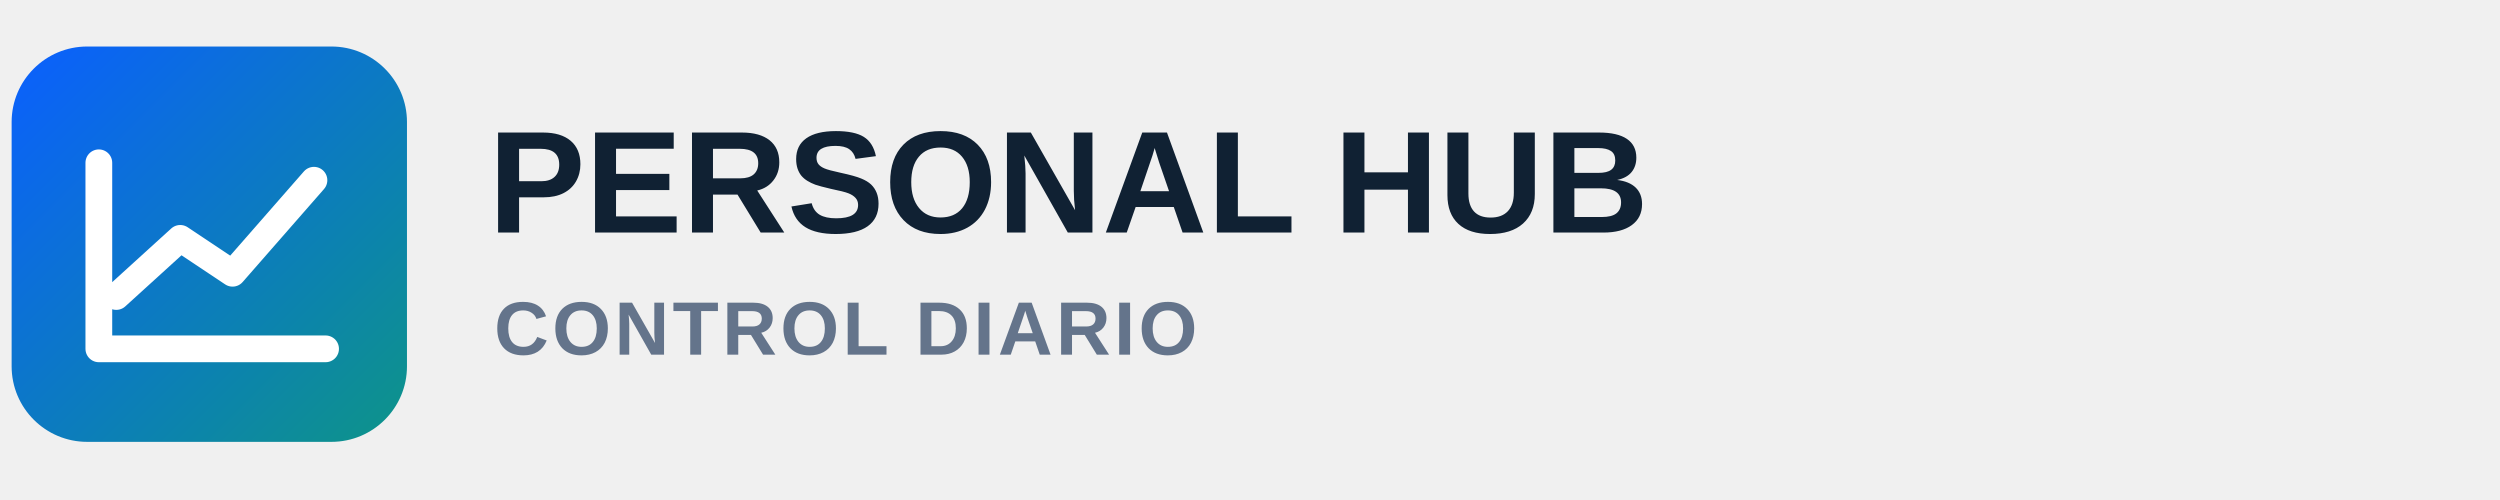
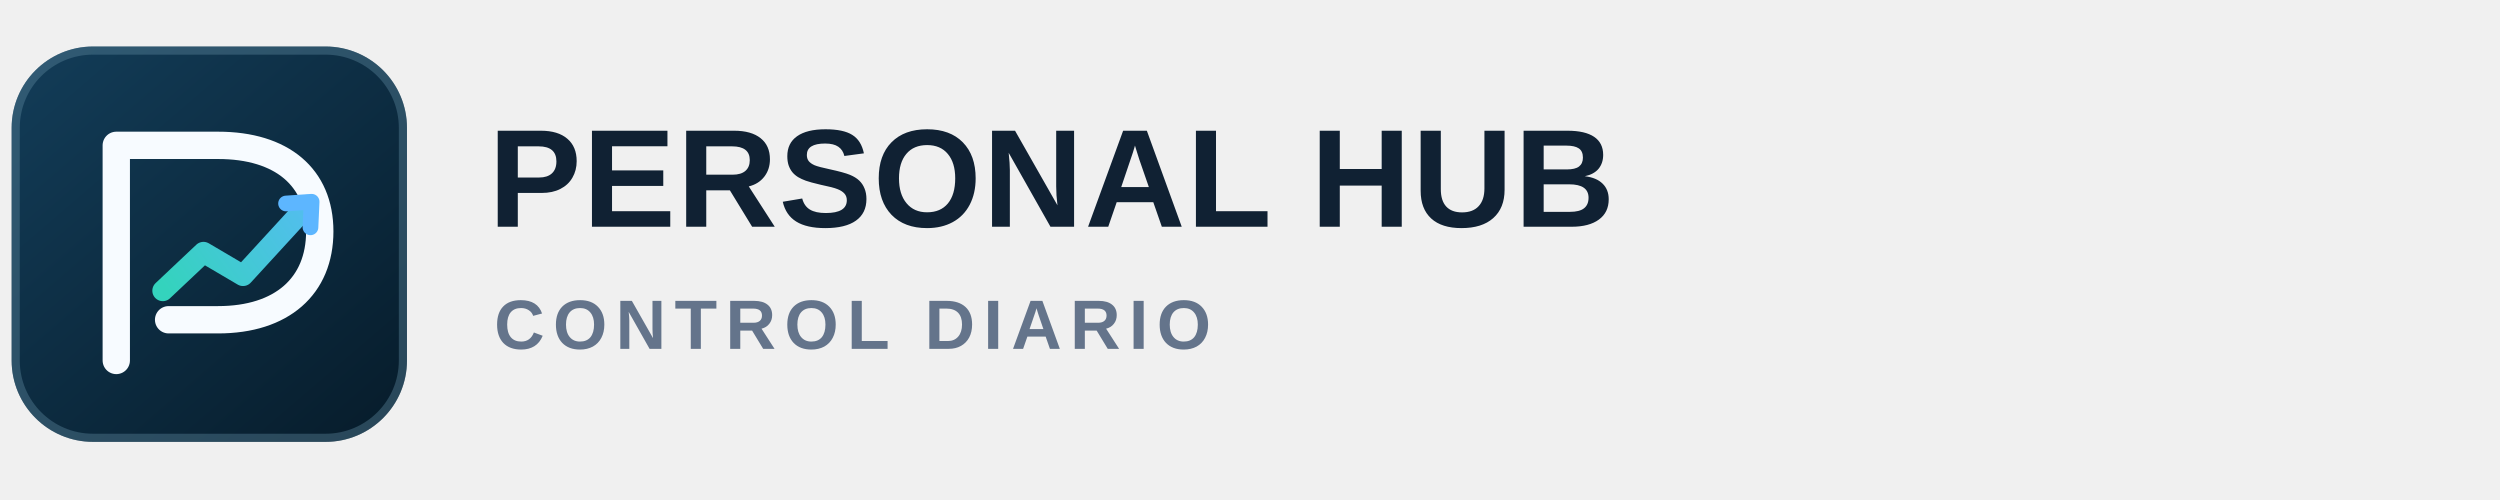
<svg xmlns="http://www.w3.org/2000/svg" width="430" height="86" viewBox="0 0 430 86">
  <defs>
-     <linearGradient id="g" x1="0" y1="0" x2="1" y2="1">
-       <stop offset="0" stop-color="#0b5fff" />
-       <stop offset="1" stop-color="#0d9488" />
+     <linearGradient id="bg" x1="11" y1="8" x2="72" y2="79" gradientUnits="userSpaceOnUse">
+       <stop offset="0" stop-color="#123B56" />
+       <stop offset="1" stop-color="#061A28" />
+     </linearGradient>
+     <linearGradient id="trend" x1="31" y1="53" x2="61" y2="31" gradientUnits="userSpaceOnUse">
+       <stop offset="0" stop-color="#34D3BD" />
+       <stop offset="1" stop-color="#5DB6FF" />
    </linearGradient>
  </defs>
-   <rect x="2" y="8" width="68" height="68" rx="13" fill="url(#g)" />
-   <path d="M17 60V28M17 60H56M20 51L31 41L40 47L54 31" fill="none" stroke="#fff" stroke-width="4.6" stroke-linecap="round" stroke-linejoin="round" />
-   <text x="84" y="40" fill="#102133" font-family="Manrope,Arial,sans-serif" font-size="25" font-weight="800">PERSONAL HUB</text>
-   <text x="85" y="61" fill="#64748b" font-family="Manrope,Arial,sans-serif" font-size="13" font-weight="600" letter-spacing=".6">CONTROL DIARIO</text>
+   <rect x="2" y="8" width="68" height="68" rx="14" fill="url(#bg)" />
+   <rect x="2.7" y="8.7" width="66.6" height="66.6" rx="13.3" fill="none" stroke="#5E879D" stroke-opacity=".4" stroke-width="1.4" />
+   <path d="M20 62V25h17.5C48.5 25 55 30.5 55 39.8 55 49.2 48.5 55 37.5 55H29" fill="none" stroke="#F7FBFF" stroke-width="4.7" stroke-linecap="round" stroke-linejoin="round" />
+   <path d="m28 50 7-6.6 6.8 4 11.1-12.1" fill="none" stroke="url(#trend)" stroke-width="3.6" stroke-linecap="round" stroke-linejoin="round" />
+   <path d="m49.2 35 4.4-.3-.2 4.4" fill="none" stroke="#5DB6FF" stroke-width="2.7" stroke-linecap="round" stroke-linejoin="round" />
+   <text x="84" y="39" fill="#102133" font-family="Manrope,Arial,sans-serif" font-size="24" font-weight="800" letter-spacing=".2">PERSONAL HUB</text>
+   <text x="85" y="60" fill="#64748b" font-family="Manrope,Arial,sans-serif" font-size="12" font-weight="700" letter-spacing="1.45">CONTROL DIARIO</text>
</svg>
